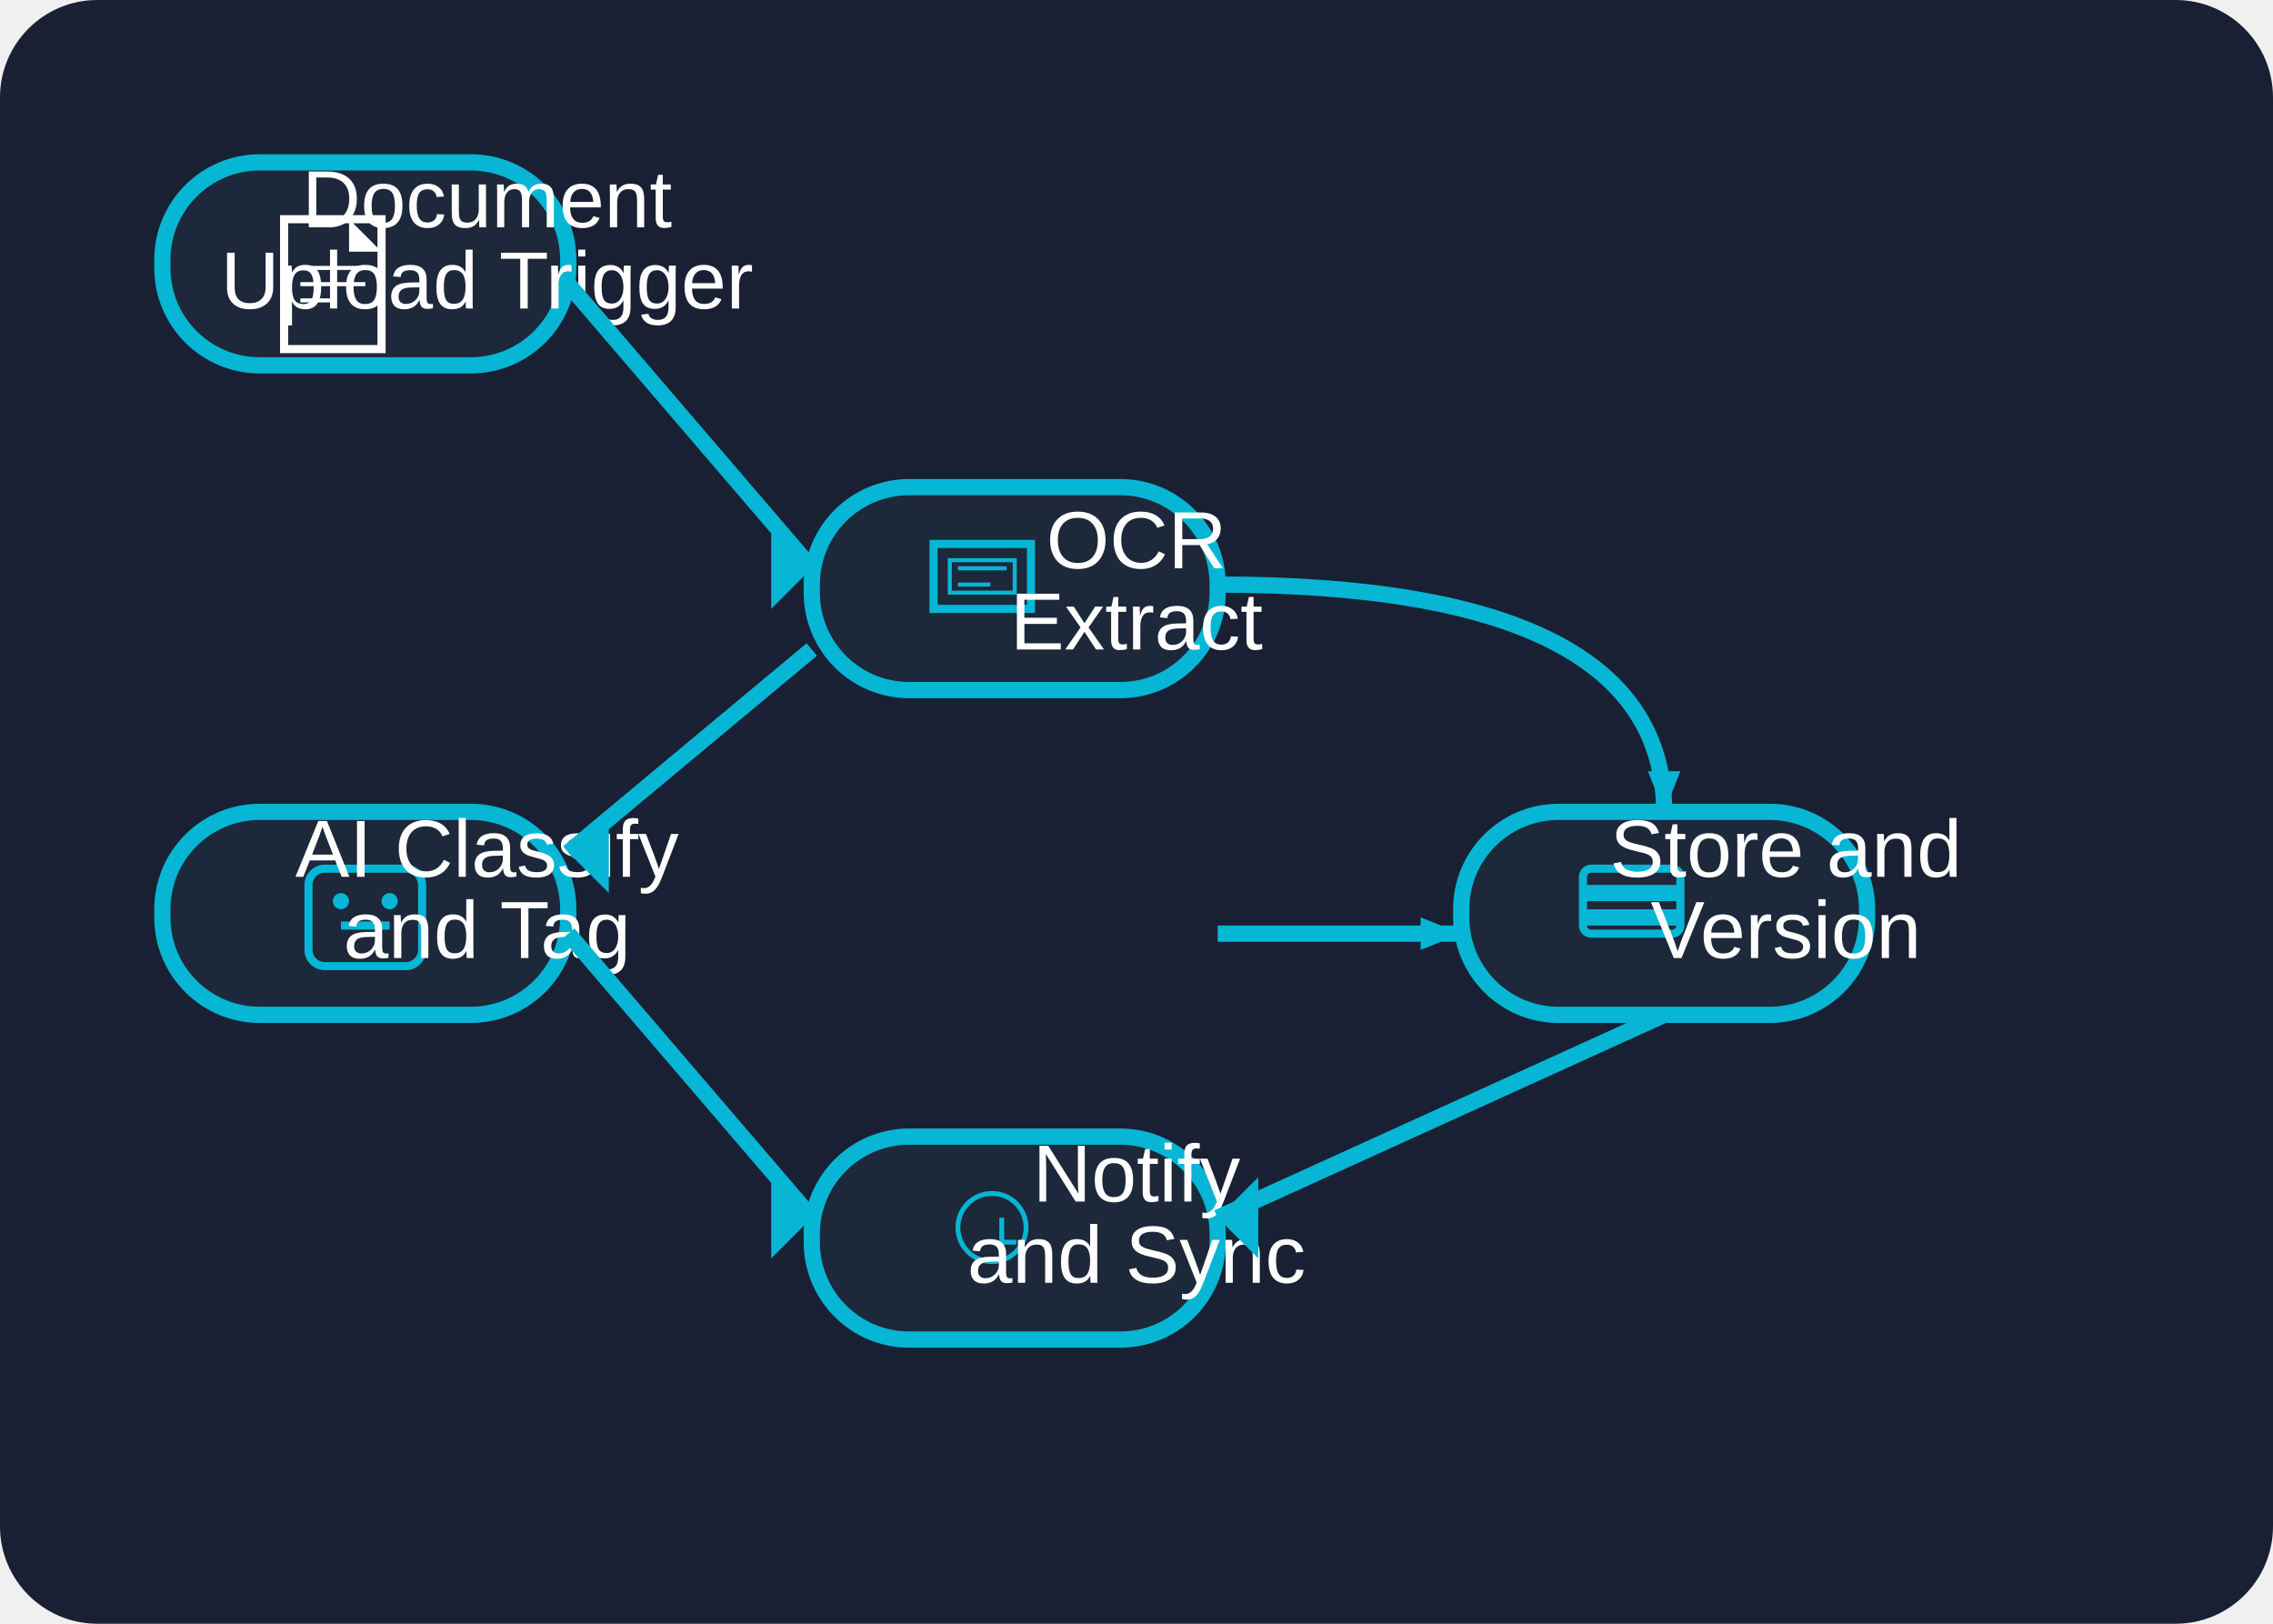
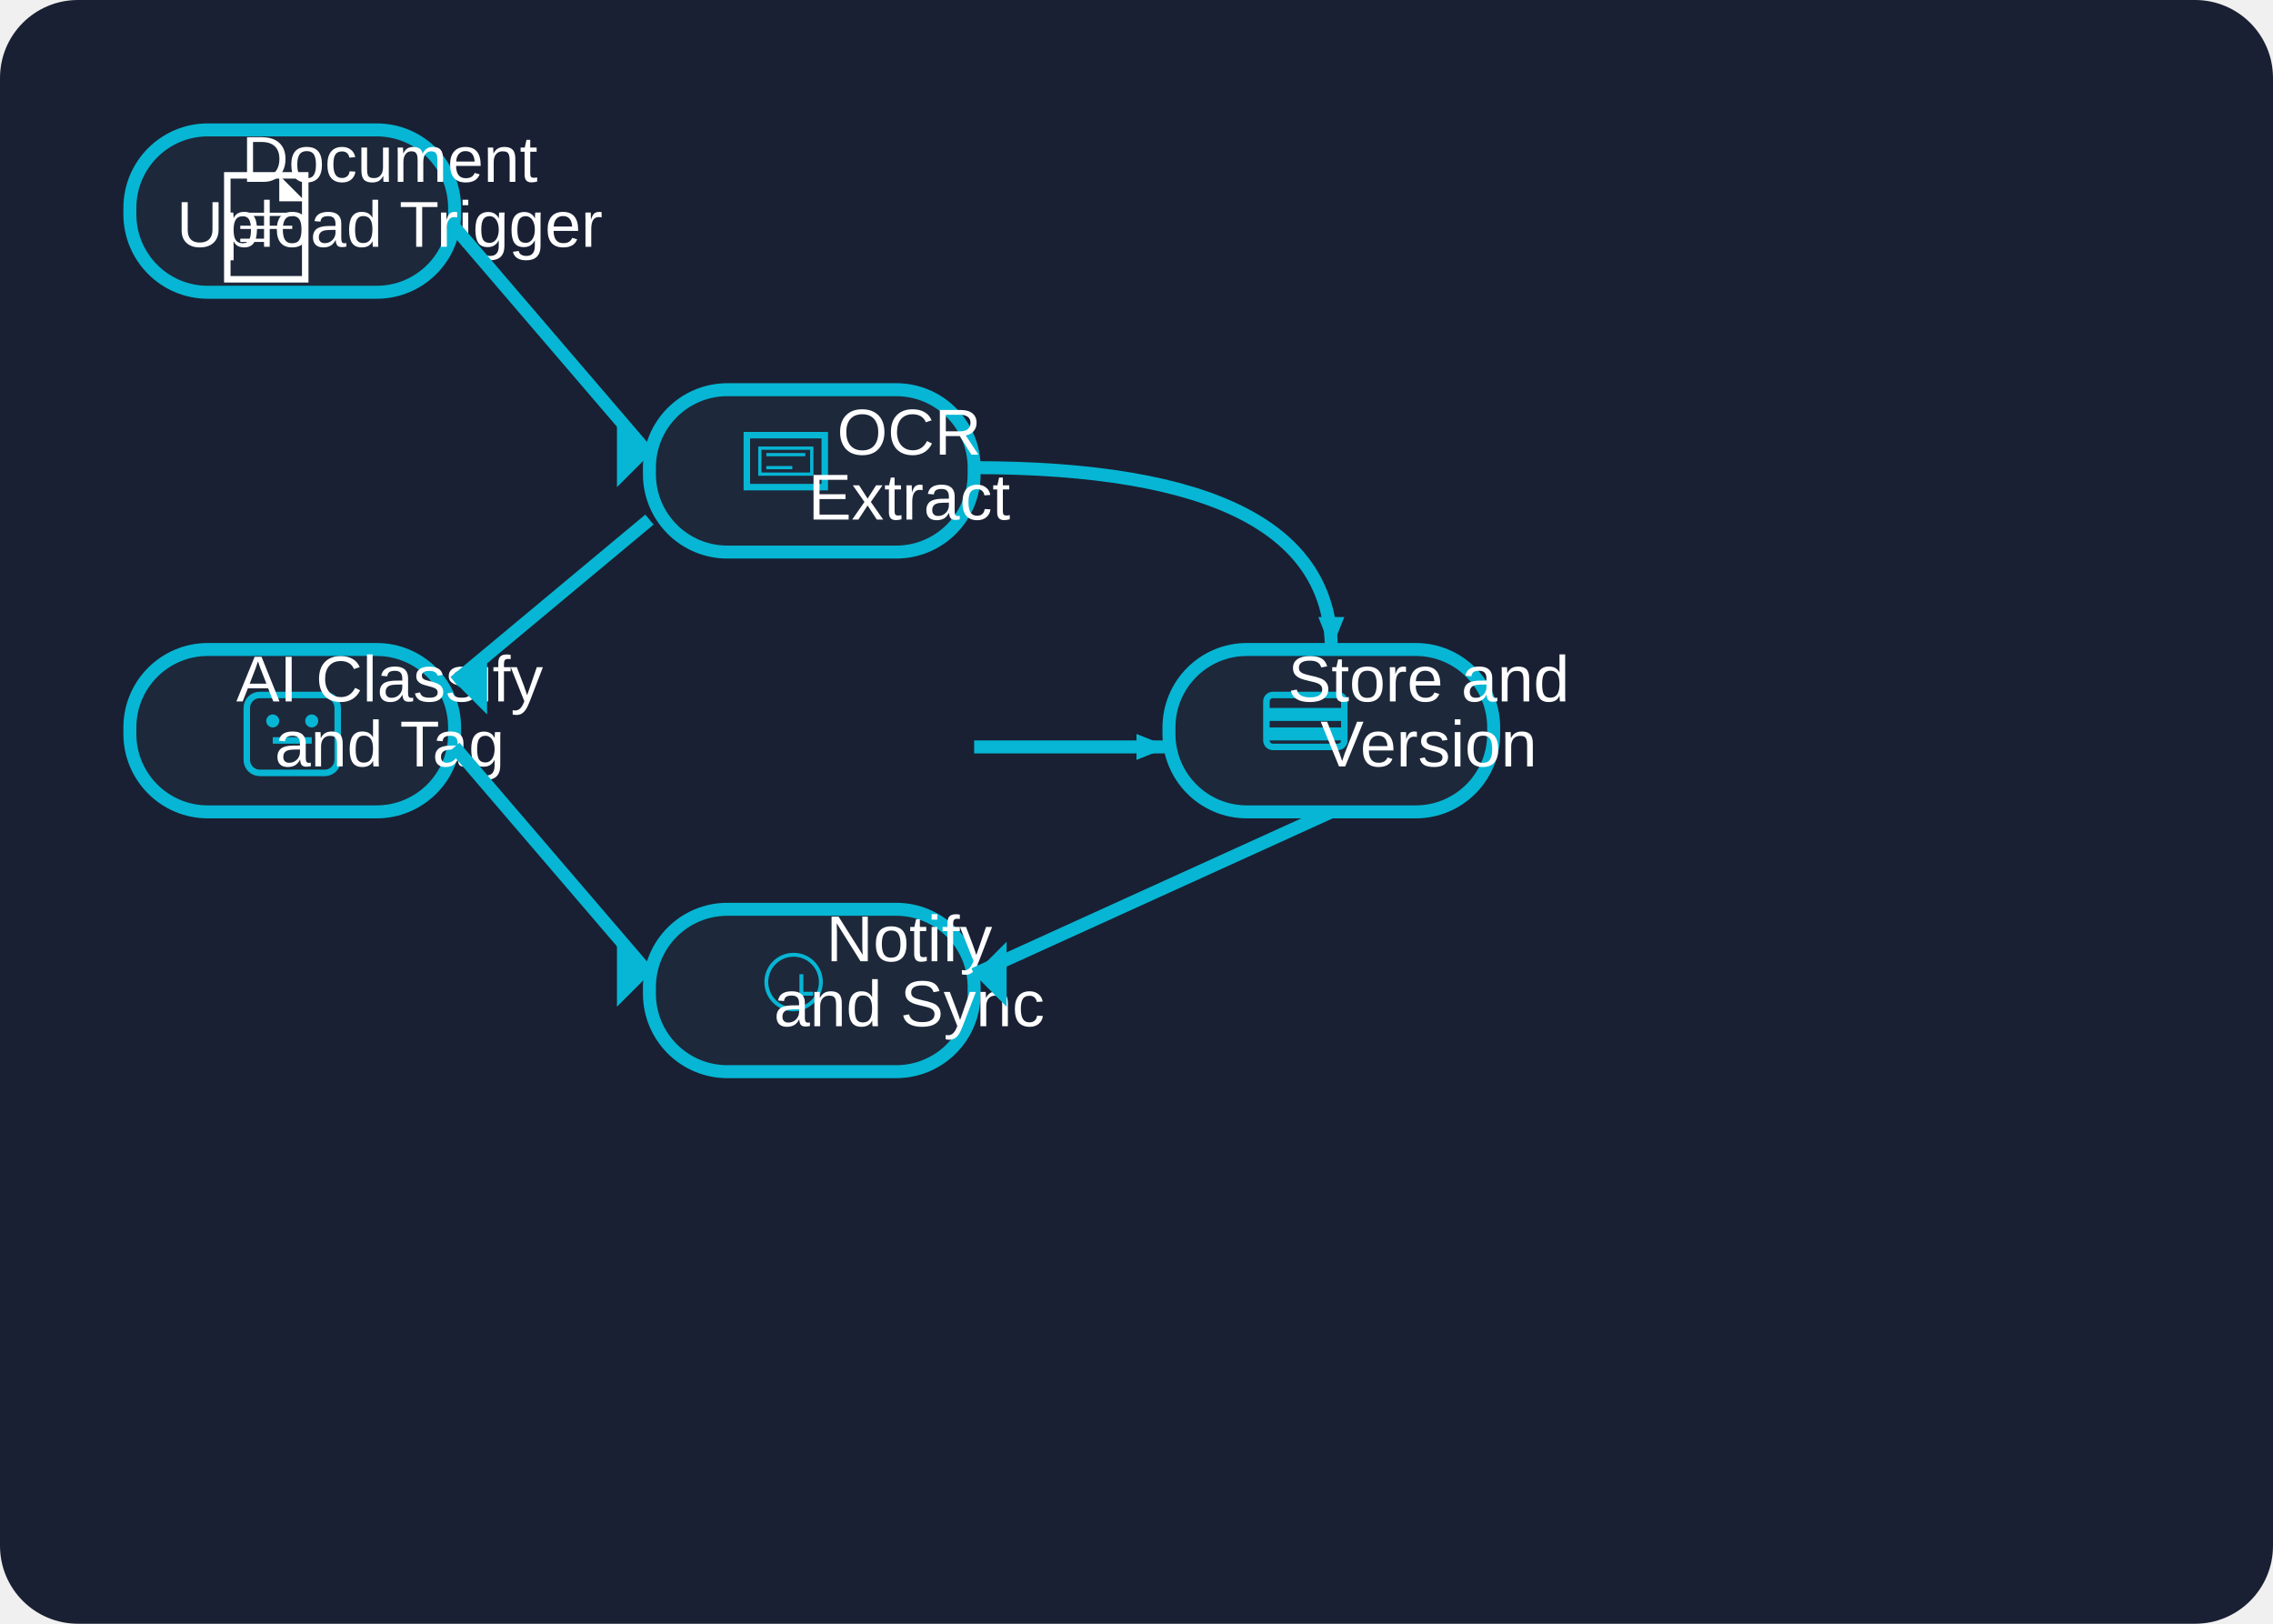
- <svg xmlns="http://www.w3.org/2000/svg" width="280" height="200" viewBox="0 0 280 200">
+ <svg xmlns="http://www.w3.org/2000/svg" width="350" height="250" viewBox="0 0 350 250">
  <defs>
    <style>
      .workflow-text { font-family: Arial, sans-serif; font-size: 10px; fill: white; text-anchor: middle; }
      .workflow-node { fill: rgba(30,41,59,0.9); stroke: #06b6d4; stroke-width: 2; }
      .workflow-line { stroke: #06b6d4; stroke-width: 2; fill: none; }
      .workflow-icon { fill: #06b6d4; }
    </style>
  </defs>
-   <rect width="280" height="200" fill="rgba(15,23,42,0.95)" rx="12" />
+   <rect width="350" height="250" fill="rgba(15,23,42,0.95)" rx="12" />
  <rect x="20" y="20" width="50" height="25" rx="12" class="workflow-node" />
  <g class="workflow-icon" transform="translate(35,27)">
    <rect x="0" y="0" width="12" height="16" fill="none" stroke="white" stroke-width="1" />
    <path d="M8 0 L12 4 L8 4 Z" fill="white" />
    <path d="M2 6 L10 6 M2 8 L10 8 M2 10 L6 10" stroke="white" stroke-width="0.5" />
  </g>
  <text x="60" y="28" class="workflow-text">Document</text>
  <text x="60" y="38" class="workflow-text">Upload Trigger</text>
  <rect x="100" y="60" width="50" height="25" rx="12" class="workflow-node" />
  <g class="workflow-icon" transform="translate(115,67)">
    <rect x="0" y="0" width="12" height="8" fill="none" stroke="#06b6d4" stroke-width="1" />
    <rect x="2" y="2" width="8" height="4" fill="none" stroke="#06b6d4" stroke-width="0.5" />
    <path d="M3 3 L9 3 M3 5 L7 5" stroke="#06b6d4" stroke-width="0.5" />
  </g>
  <text x="140" y="70" class="workflow-text">OCR</text>
  <text x="140" y="80" class="workflow-text">Extract</text>
  <rect x="20" y="100" width="50" height="25" rx="12" class="workflow-node" />
  <g class="workflow-icon" transform="translate(38,107)">
    <rect x="0" y="0" width="14" height="12" rx="2" fill="none" stroke="#06b6d4" stroke-width="1" />
    <circle cx="4" cy="4" r="1" fill="#06b6d4" />
    <circle cx="10" cy="4" r="1" fill="#06b6d4" />
    <path d="M4 7 L10 7" stroke="#06b6d4" stroke-width="1" />
  </g>
  <text x="60" y="108" class="workflow-text">AI Classify</text>
  <text x="60" y="118" class="workflow-text">and Tag</text>
  <rect x="180" y="100" width="50" height="25" rx="12" class="workflow-node" />
  <g class="workflow-icon" transform="translate(195,107)">
    <rect x="0" y="0" width="12" height="8" rx="1" fill="none" stroke="#06b6d4" stroke-width="1" />
    <rect x="0" y="2" width="12" height="2" fill="#06b6d4" />
    <rect x="0" y="5" width="12" height="2" fill="#06b6d4" />
  </g>
  <text x="220" y="108" class="workflow-text">Store and</text>
  <text x="220" y="118" class="workflow-text">Version</text>
  <rect x="100" y="140" width="50" height="25" rx="12" class="workflow-node" />
  <g class="workflow-icon" transform="translate(118,147)">
    <path d="M7 0 A7 7 0 0 0 0 7 A7 7 0 0 0 7 14 A7 7 0 0 0 14 7 A7 7 0 0 0 7 0" fill="none" stroke="#06b6d4" stroke-width="1" transform="scale(0.6)" />
    <path d="M7 3 L7 8 M7 8 L10 8" stroke="#06b6d4" stroke-width="1" transform="scale(0.6) translate(2,2)" />
  </g>
  <text x="140" y="148" class="workflow-text">Notify</text>
  <text x="140" y="158" class="workflow-text">and Sync</text>
  <line x1="70" y1="35" x2="100" y2="70" class="workflow-line" />
  <line x1="100" y1="80" x2="70" y2="105" class="workflow-line" />
  <line x1="70" y1="115" x2="100" y2="150" class="workflow-line" />
  <line x1="150" y1="115" x2="180" y2="115" class="workflow-line" />
  <line x1="205" y1="125" x2="150" y2="150" class="workflow-line" />
  <path d="M150 72 Q205 72 205 100" class="workflow-line" fill="none" />
  <polygon points="95,75 100,70 95,65" fill="#06b6d4" />
  <polygon points="75,100 70,105 75,110" fill="#06b6d4" />
  <polygon points="95,155 100,150 95,145" fill="#06b6d4" />
  <polygon points="175,113 180,115 175,117" fill="#06b6d4" />
  <polygon points="155,145 150,150 155,155" fill="#06b6d4" />
  <polygon points="203,95 205,100 207,95" fill="#06b6d4" />
</svg>
